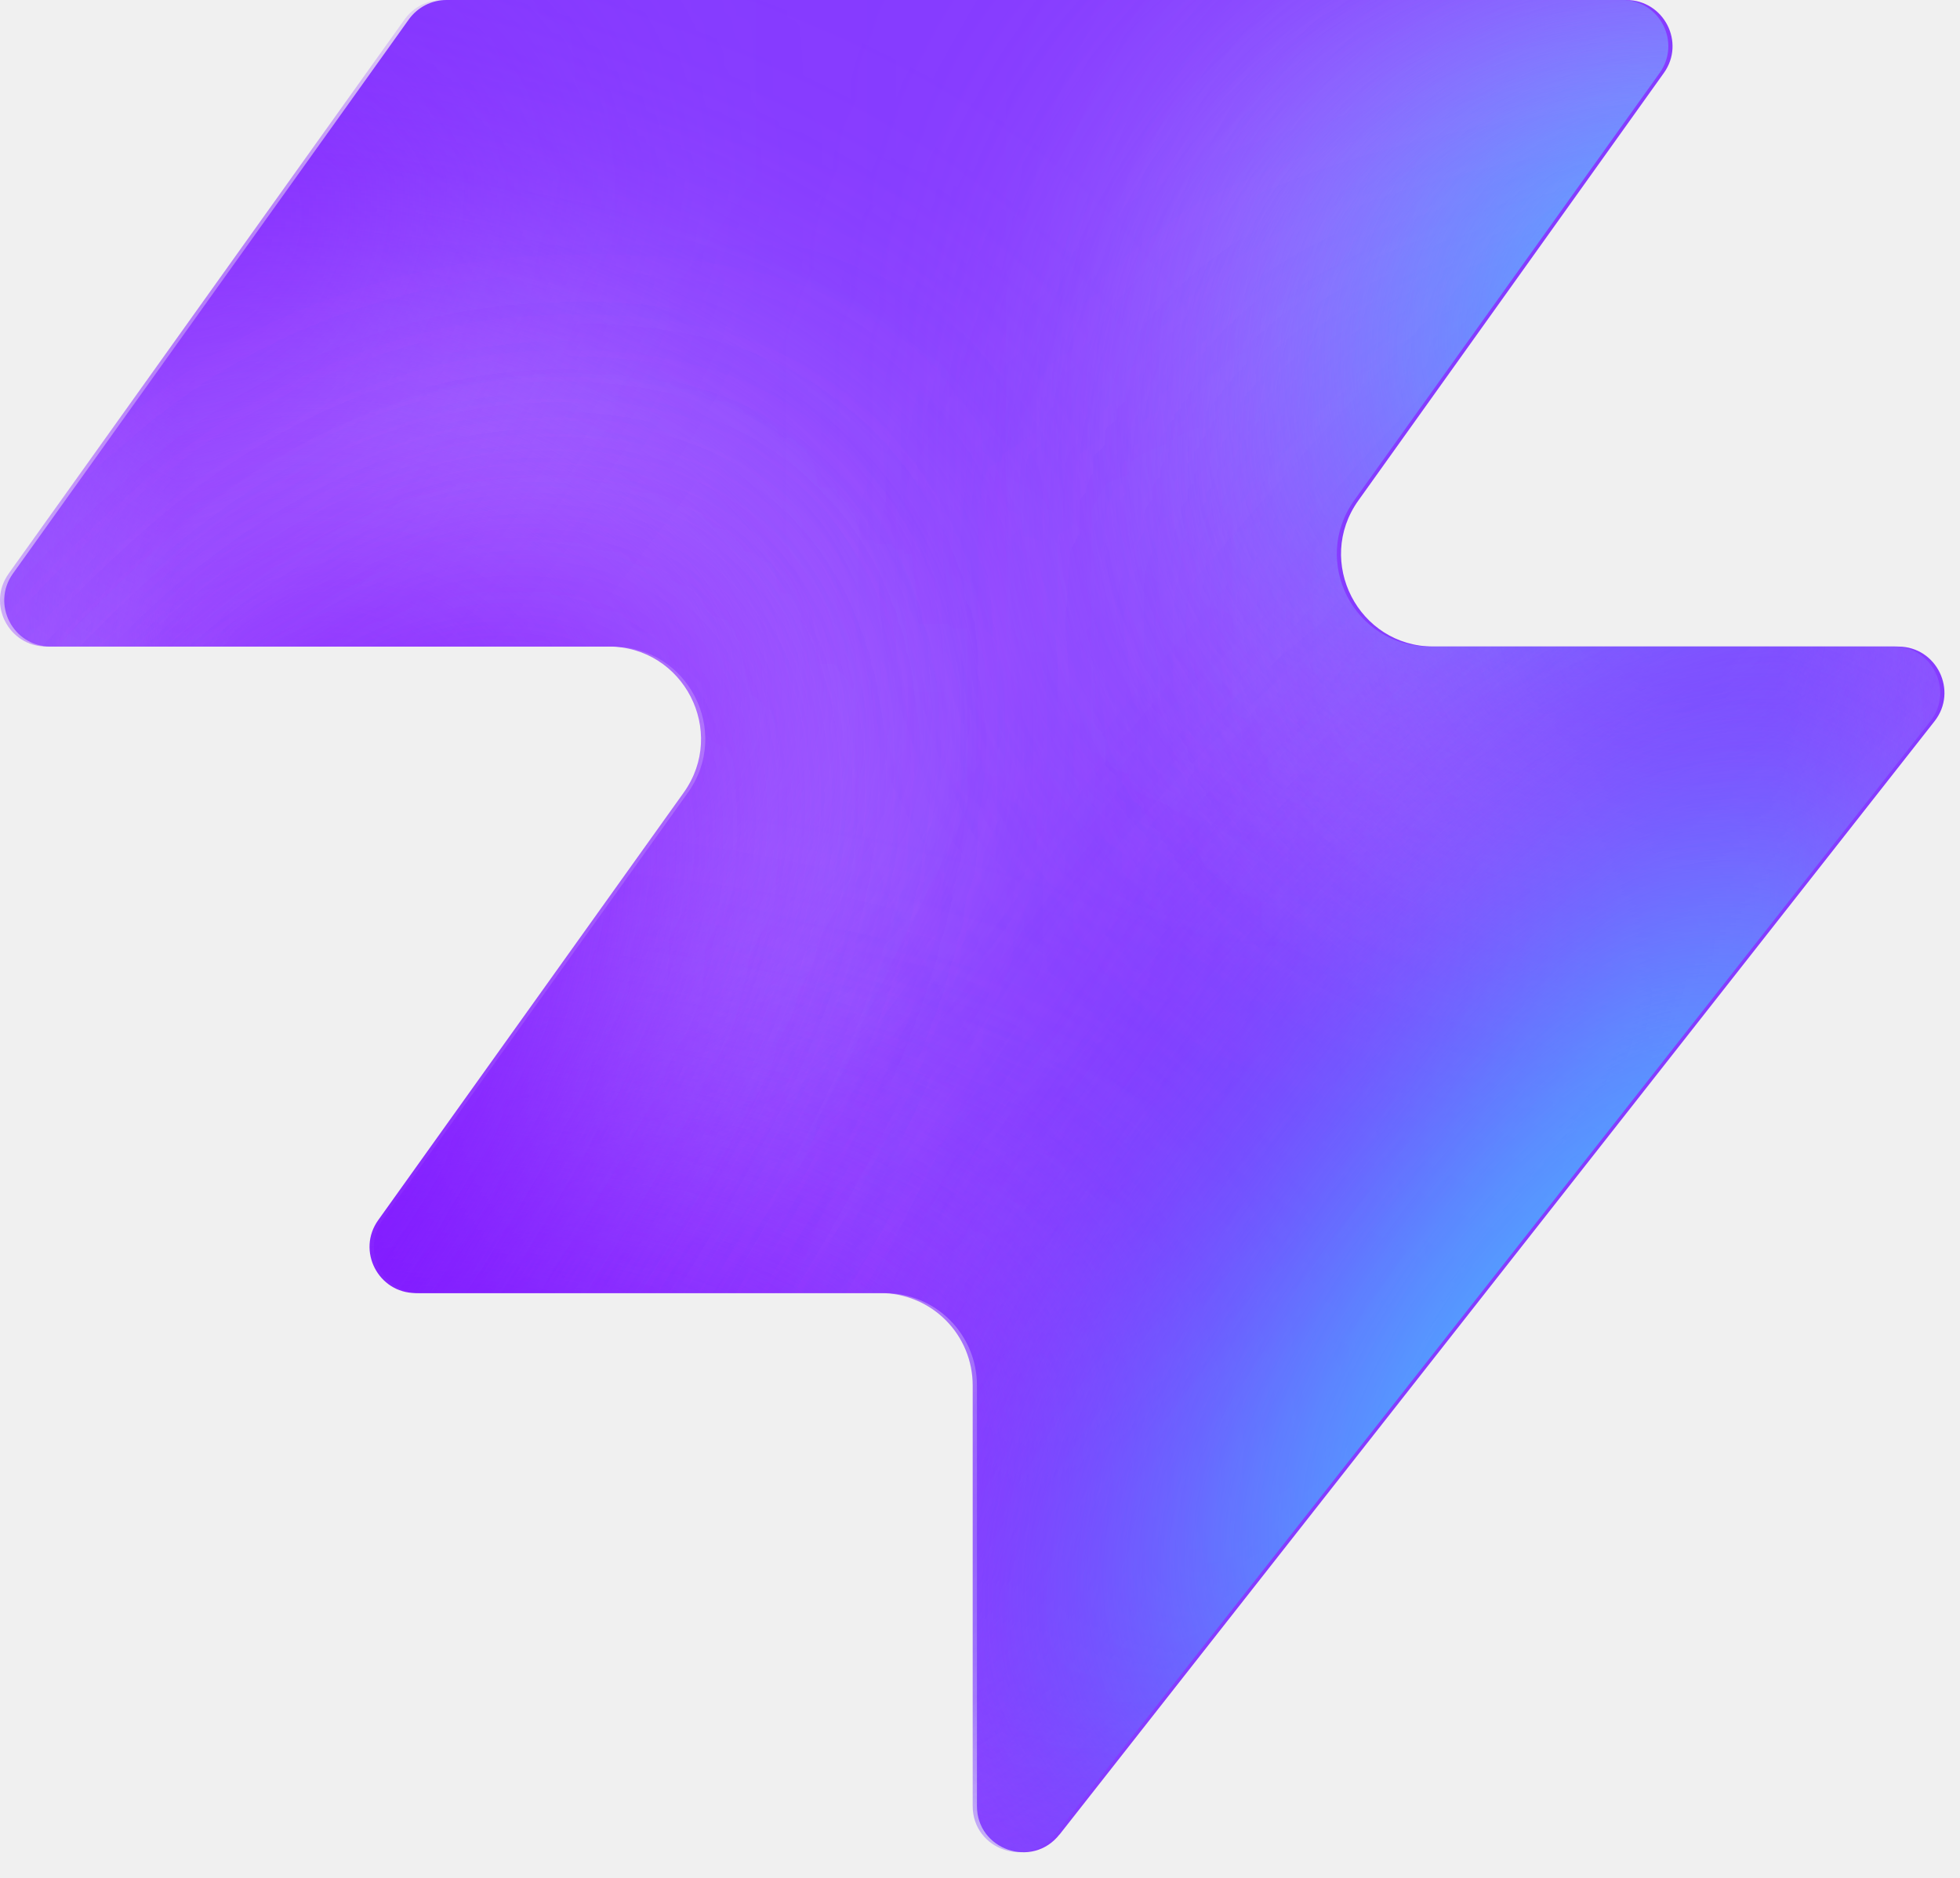
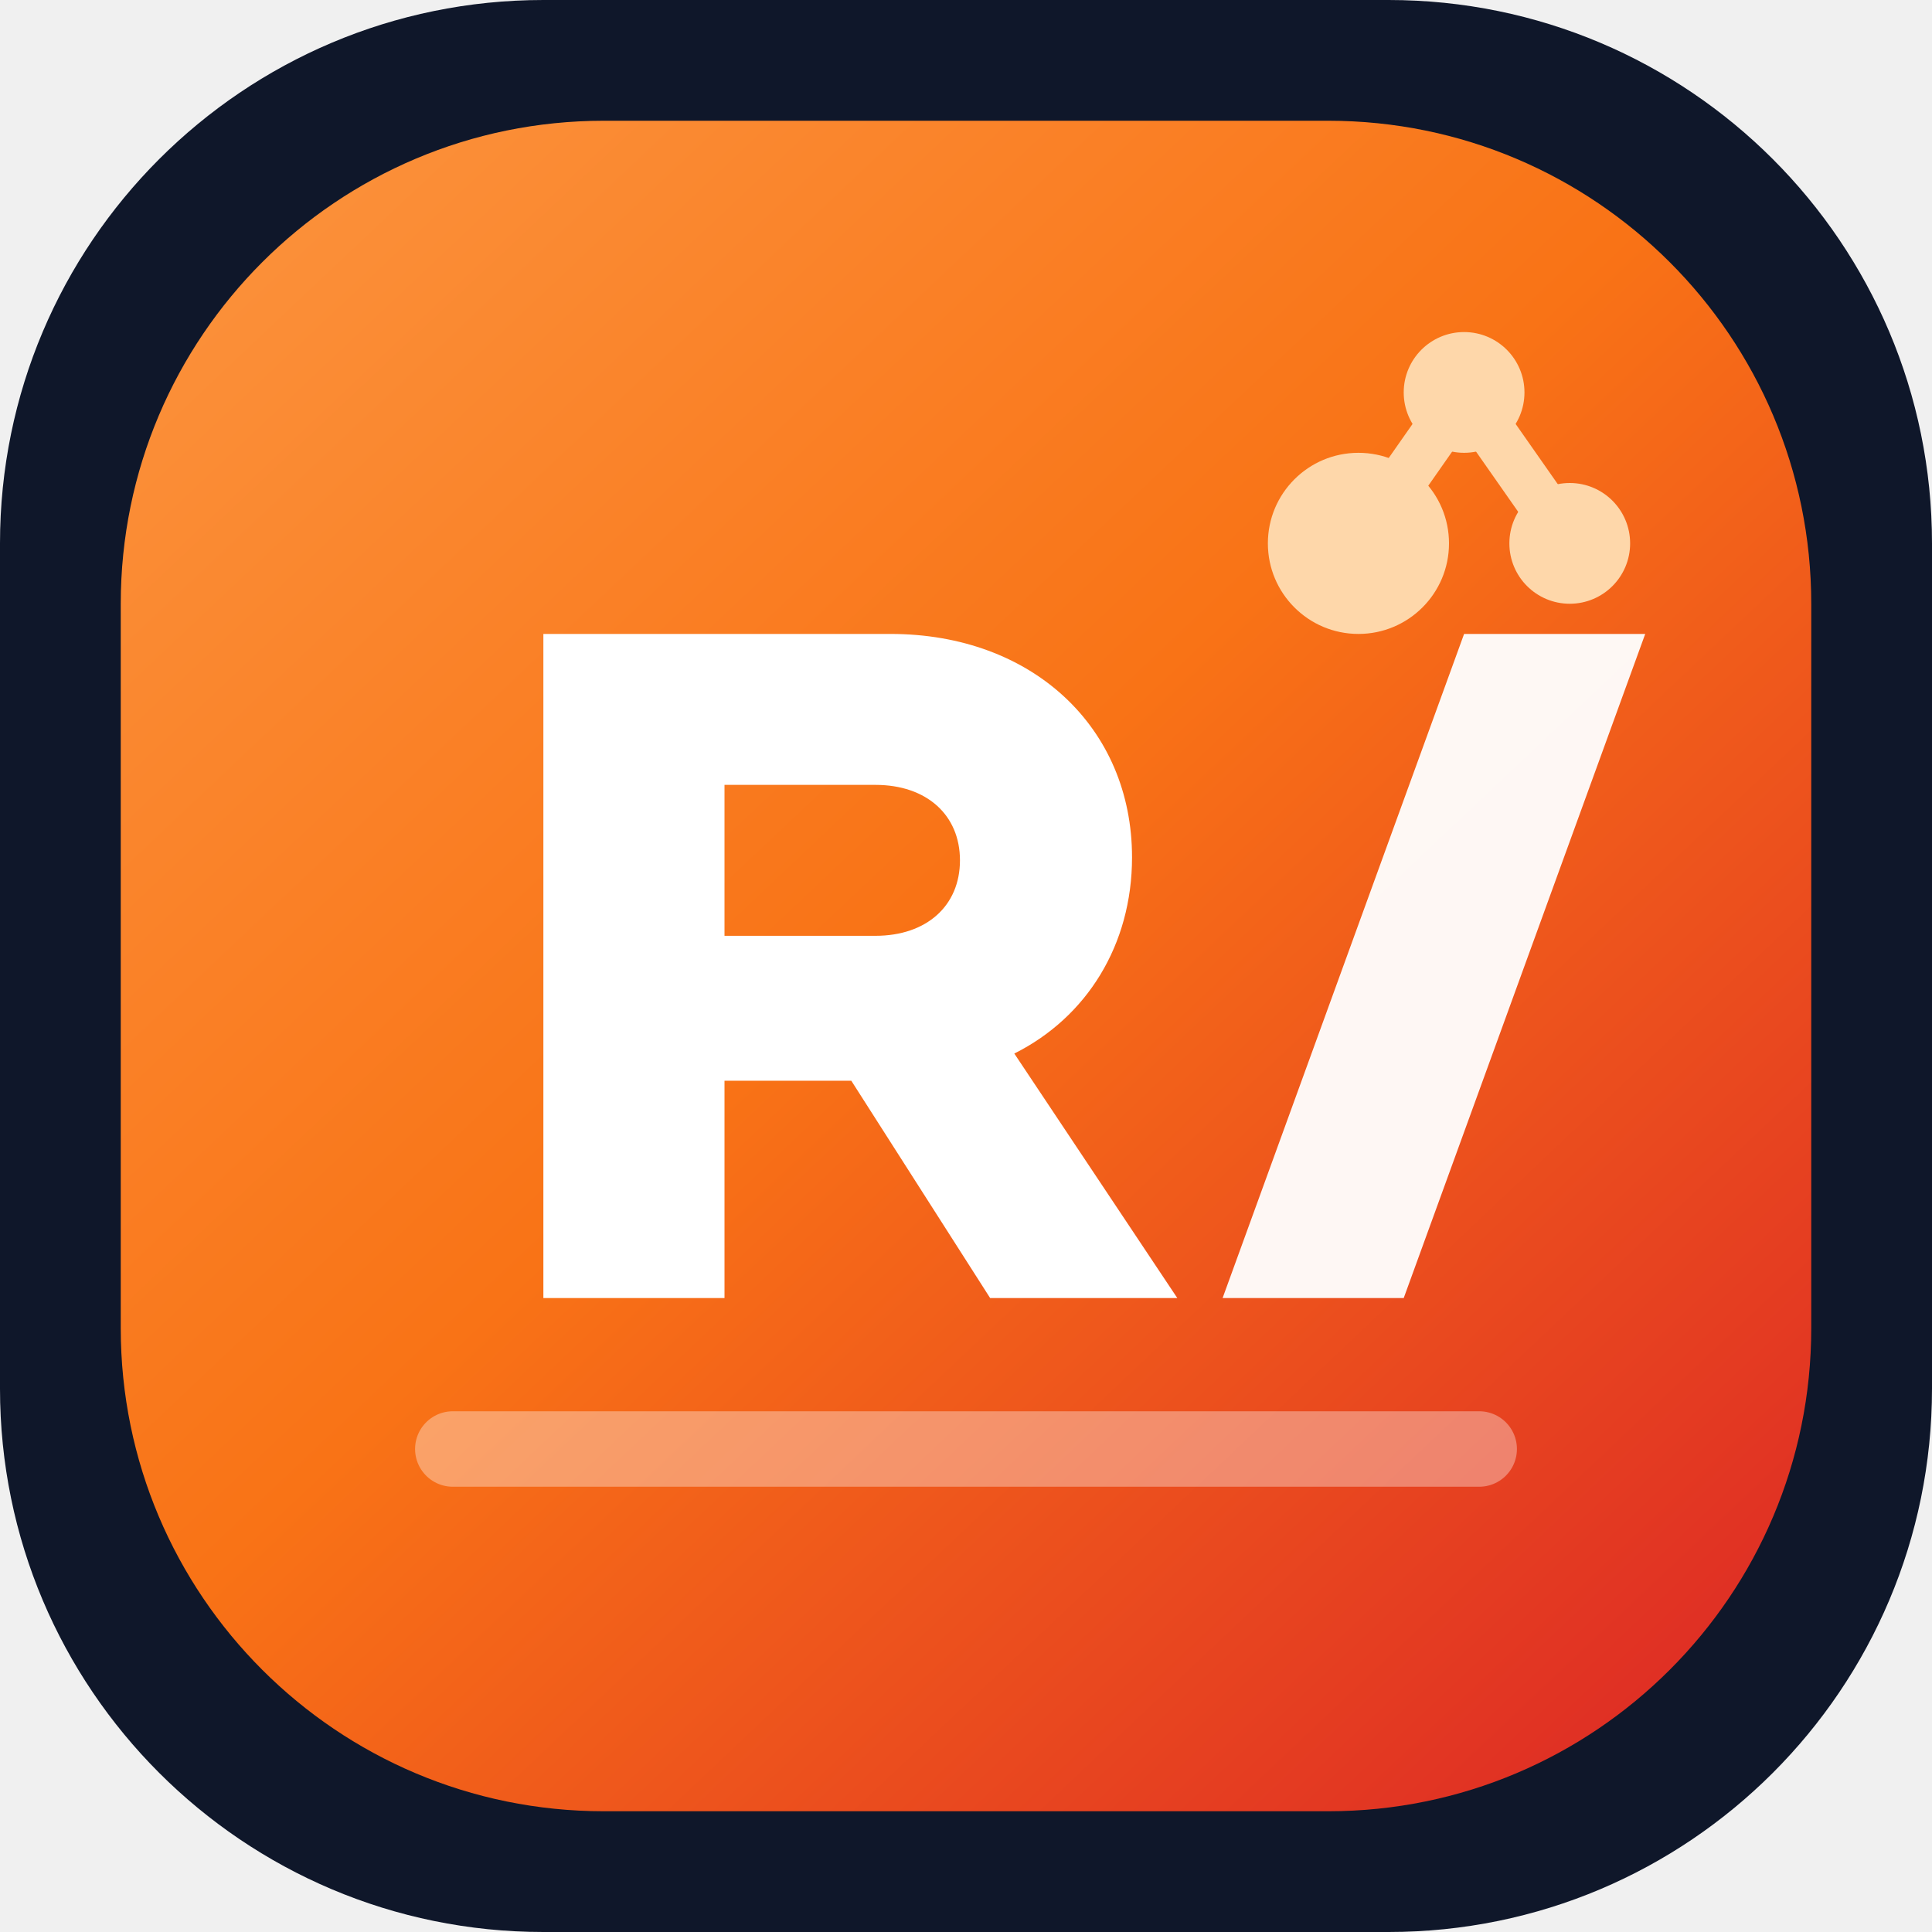
- <svg xmlns="http://www.w3.org/2000/svg" width="48" height="46" fill="none" viewBox="0 0 48 46">
-   <path fill="#863bff" d="M25.946 44.938c-.664.845-2.021.375-2.021-.698V33.937a2.26 2.26 0 0 0-2.262-2.262H10.287c-.92 0-1.456-1.04-.92-1.788l7.48-10.471c1.07-1.497 0-3.578-1.842-3.578H1.237c-.92 0-1.456-1.04-.92-1.788L10.013.474c.214-.297.556-.474.92-.474h28.894c.92 0 1.456 1.04.92 1.788l-7.48 10.471c-1.07 1.498 0 3.579 1.842 3.579h11.377c.943 0 1.473 1.088.89 1.83L25.947 44.94z" style="fill:#863bff;fill:color(display-p3 .525 .23 1);fill-opacity:1" />
-   <mask id="a" width="48" height="46" x="0" y="0" maskUnits="userSpaceOnUse" style="mask-type:alpha">
-     <path fill="#000" d="M25.842 44.938c-.664.844-2.021.375-2.021-.698V33.937a2.26 2.26 0 0 0-2.262-2.262H10.183c-.92 0-1.456-1.04-.92-1.788l7.48-10.471c1.07-1.498 0-3.579-1.842-3.579H1.133c-.92 0-1.456-1.04-.92-1.787L9.91.473c.214-.297.556-.474.92-.474h28.894c.92 0 1.456 1.04.92 1.788l-7.48 10.471c-1.07 1.498 0 3.578 1.842 3.578h11.377c.943 0 1.473 1.088.89 1.832L25.843 44.94z" style="fill:#000;fill-opacity:1" />
-   </mask>
-   <g mask="url(#a)">
-     <g filter="url(#b)">
-       <ellipse cx="5.508" cy="14.704" fill="#ede6ff" rx="5.508" ry="14.704" style="fill:#ede6ff;fill:color(display-p3 .927 .903 1);fill-opacity:1" transform="matrix(.00324 1 1 -.00324 -4.47 31.516)" />
-     </g>
-     <g filter="url(#c)">
-       <ellipse cx="10.399" cy="29.851" fill="#ede6ff" rx="10.399" ry="29.851" style="fill:#ede6ff;fill:color(display-p3 .927 .903 1);fill-opacity:1" transform="matrix(.00324 1 1 -.00324 -39.328 7.883)" />
-     </g>
-     <g filter="url(#d)">
-       <ellipse cx="5.508" cy="30.487" fill="#7e14ff" rx="5.508" ry="30.487" style="fill:#7e14ff;fill:color(display-p3 .492 .077 1);fill-opacity:1" transform="rotate(89.814 -25.913 -14.639)scale(1 -1)" />
-     </g>
-     <g filter="url(#e)">
-       <ellipse cx="5.508" cy="30.599" fill="#7e14ff" rx="5.508" ry="30.599" style="fill:#7e14ff;fill:color(display-p3 .492 .077 1);fill-opacity:1" transform="rotate(89.814 -32.644 -3.334)scale(1 -1)" />
-     </g>
-     <g filter="url(#f)">
-       <ellipse cx="5.508" cy="30.599" fill="#7e14ff" rx="5.508" ry="30.599" style="fill:#7e14ff;fill:color(display-p3 .492 .077 1);fill-opacity:1" transform="matrix(.00324 1 1 -.00324 -34.34 30.47)" />
-     </g>
-     <g filter="url(#g)">
-       <ellipse cx="14.072" cy="22.078" fill="#ede6ff" rx="14.072" ry="22.078" style="fill:#ede6ff;fill:color(display-p3 .927 .903 1);fill-opacity:1" transform="rotate(93.35 24.506 48.493)scale(-1 1)" />
-     </g>
-     <g filter="url(#h)">
-       <ellipse cx="3.47" cy="21.501" fill="#7e14ff" rx="3.47" ry="21.501" style="fill:#7e14ff;fill:color(display-p3 .492 .077 1);fill-opacity:1" transform="rotate(89.009 28.708 47.59)scale(-1 1)" />
-     </g>
-     <g filter="url(#i)">
-       <ellipse cx="3.47" cy="21.501" fill="#7e14ff" rx="3.47" ry="21.501" style="fill:#7e14ff;fill:color(display-p3 .492 .077 1);fill-opacity:1" transform="rotate(89.009 28.708 47.59)scale(-1 1)" />
-     </g>
-     <g filter="url(#j)">
-       <ellipse cx=".387" cy="8.972" fill="#7e14ff" rx="4.407" ry="29.108" style="fill:#7e14ff;fill:color(display-p3 .492 .077 1);fill-opacity:1" transform="rotate(39.51 .387 8.972)" />
-     </g>
-     <g filter="url(#k)">
-       <ellipse cx="47.523" cy="-6.092" fill="#7e14ff" rx="4.407" ry="29.108" style="fill:#7e14ff;fill:color(display-p3 .492 .077 1);fill-opacity:1" transform="rotate(37.892 47.523 -6.092)" />
-     </g>
-     <g filter="url(#l)">
-       <ellipse cx="41.412" cy="6.333" fill="#47bfff" rx="5.971" ry="9.665" style="fill:#47bfff;fill:color(display-p3 .28 .748 1);fill-opacity:1" transform="rotate(37.892 41.412 6.333)" />
-     </g>
-     <g filter="url(#m)">
-       <ellipse cx="-1.879" cy="38.332" fill="#7e14ff" rx="4.407" ry="29.108" style="fill:#7e14ff;fill:color(display-p3 .492 .077 1);fill-opacity:1" transform="rotate(37.892 -1.88 38.332)" />
-     </g>
-     <g filter="url(#n)">
-       <ellipse cx="-1.879" cy="38.332" fill="#7e14ff" rx="4.407" ry="29.108" style="fill:#7e14ff;fill:color(display-p3 .492 .077 1);fill-opacity:1" transform="rotate(37.892 -1.88 38.332)" />
-     </g>
-     <g filter="url(#o)">
-       <ellipse cx="35.651" cy="29.907" fill="#7e14ff" rx="4.407" ry="29.108" style="fill:#7e14ff;fill:color(display-p3 .492 .077 1);fill-opacity:1" transform="rotate(37.892 35.651 29.907)" />
-     </g>
-     <g filter="url(#p)">
-       <ellipse cx="38.418" cy="32.4" fill="#47bfff" rx="5.971" ry="15.297" style="fill:#47bfff;fill:color(display-p3 .28 .748 1);fill-opacity:1" transform="rotate(37.892 38.418 32.4)" />
-     </g>
-   </g>
+ <svg xmlns="http://www.w3.org/2000/svg" width="64" height="64" viewBox="0 0 64 64" fill="none">
+   <rect width="64" height="64" rx="18" fill="#0F172A" />
+   <rect x="4" y="4" width="56" height="56" rx="16" fill="url(#bg)" />
+   <path d="M18 43V21H29.5C34.2 21 37.5 24.1 37.5 28.4C37.5 31.3 36 33.7 33.6 34.9L39 43H32.8L28.2 35.8H24V43H18ZM24 31H29C30.7 31 31.8 30 31.8 28.5C31.8 27 30.7 26 29 26H24V31Z" fill="white" />
+   <path d="M40.5 43L48.5 21H54.5L46.5 43H40.5Z" fill="white" opacity="0.95" />
+   <circle cx="45" cy="18" r="3" fill="#FED7AA" />
+   <circle cx="52" cy="18" r="2" fill="#FED7AA" />
+   <circle cx="48.5" cy="13" r="2" fill="#FED7AA" />
+   <path d="M45 18L48.5 13L52 18" stroke="#FED7AA" stroke-width="1.6" stroke-linecap="round" stroke-linejoin="round" />
+   <path d="M15 48H49" stroke="white" stroke-opacity="0.35" stroke-width="2.5" stroke-linecap="round" />
  <defs>
-     <filter id="b" width="60.045" height="41.654" x="-19.77" y="16.149" color-interpolation-filters="sRGB" filterUnits="userSpaceOnUse">
-       <feFlood flood-opacity="0" result="BackgroundImageFix" />
-       <feBlend in="SourceGraphic" in2="BackgroundImageFix" result="shape" />
-       <feGaussianBlur result="effect1_foregroundBlur_2002_17158" stdDeviation="7.659" />
-     </filter>
-     <filter id="c" width="90.34" height="51.437" x="-54.613" y="-7.533" color-interpolation-filters="sRGB" filterUnits="userSpaceOnUse">
-       <feFlood flood-opacity="0" result="BackgroundImageFix" />
-       <feBlend in="SourceGraphic" in2="BackgroundImageFix" result="shape" />
-       <feGaussianBlur result="effect1_foregroundBlur_2002_17158" stdDeviation="7.659" />
-     </filter>
-     <filter id="d" width="79.355" height="29.4" x="-49.64" y="2.03" color-interpolation-filters="sRGB" filterUnits="userSpaceOnUse">
-       <feFlood flood-opacity="0" result="BackgroundImageFix" />
-       <feBlend in="SourceGraphic" in2="BackgroundImageFix" result="shape" />
-       <feGaussianBlur result="effect1_foregroundBlur_2002_17158" stdDeviation="4.596" />
-     </filter>
-     <filter id="e" width="79.579" height="29.4" x="-45.045" y="20.029" color-interpolation-filters="sRGB" filterUnits="userSpaceOnUse">
-       <feFlood flood-opacity="0" result="BackgroundImageFix" />
-       <feBlend in="SourceGraphic" in2="BackgroundImageFix" result="shape" />
-       <feGaussianBlur result="effect1_foregroundBlur_2002_17158" stdDeviation="4.596" />
-     </filter>
-     <filter id="f" width="79.579" height="29.4" x="-43.513" y="21.178" color-interpolation-filters="sRGB" filterUnits="userSpaceOnUse">
-       <feFlood flood-opacity="0" result="BackgroundImageFix" />
-       <feBlend in="SourceGraphic" in2="BackgroundImageFix" result="shape" />
-       <feGaussianBlur result="effect1_foregroundBlur_2002_17158" stdDeviation="4.596" />
-     </filter>
-     <filter id="g" width="74.749" height="58.852" x="15.756" y="-17.901" color-interpolation-filters="sRGB" filterUnits="userSpaceOnUse">
-       <feFlood flood-opacity="0" result="BackgroundImageFix" />
-       <feBlend in="SourceGraphic" in2="BackgroundImageFix" result="shape" />
-       <feGaussianBlur result="effect1_foregroundBlur_2002_17158" stdDeviation="7.659" />
-     </filter>
-     <filter id="h" width="61.377" height="25.362" x="23.548" y="2.284" color-interpolation-filters="sRGB" filterUnits="userSpaceOnUse">
-       <feFlood flood-opacity="0" result="BackgroundImageFix" />
-       <feBlend in="SourceGraphic" in2="BackgroundImageFix" result="shape" />
-       <feGaussianBlur result="effect1_foregroundBlur_2002_17158" stdDeviation="4.596" />
-     </filter>
-     <filter id="i" width="61.377" height="25.362" x="23.548" y="2.284" color-interpolation-filters="sRGB" filterUnits="userSpaceOnUse">
-       <feFlood flood-opacity="0" result="BackgroundImageFix" />
-       <feBlend in="SourceGraphic" in2="BackgroundImageFix" result="shape" />
-       <feGaussianBlur result="effect1_foregroundBlur_2002_17158" stdDeviation="4.596" />
-     </filter>
-     <filter id="j" width="56.045" height="63.649" x="-27.636" y="-22.853" color-interpolation-filters="sRGB" filterUnits="userSpaceOnUse">
-       <feFlood flood-opacity="0" result="BackgroundImageFix" />
-       <feBlend in="SourceGraphic" in2="BackgroundImageFix" result="shape" />
-       <feGaussianBlur result="effect1_foregroundBlur_2002_17158" stdDeviation="4.596" />
-     </filter>
-     <filter id="k" width="54.814" height="64.646" x="20.116" y="-38.415" color-interpolation-filters="sRGB" filterUnits="userSpaceOnUse">
-       <feFlood flood-opacity="0" result="BackgroundImageFix" />
-       <feBlend in="SourceGraphic" in2="BackgroundImageFix" result="shape" />
-       <feGaussianBlur result="effect1_foregroundBlur_2002_17158" stdDeviation="4.596" />
-     </filter>
-     <filter id="l" width="33.541" height="35.313" x="24.641" y="-11.323" color-interpolation-filters="sRGB" filterUnits="userSpaceOnUse">
-       <feFlood flood-opacity="0" result="BackgroundImageFix" />
-       <feBlend in="SourceGraphic" in2="BackgroundImageFix" result="shape" />
-       <feGaussianBlur result="effect1_foregroundBlur_2002_17158" stdDeviation="4.596" />
-     </filter>
-     <filter id="m" width="54.814" height="64.646" x="-29.286" y="6.009" color-interpolation-filters="sRGB" filterUnits="userSpaceOnUse">
-       <feFlood flood-opacity="0" result="BackgroundImageFix" />
-       <feBlend in="SourceGraphic" in2="BackgroundImageFix" result="shape" />
-       <feGaussianBlur result="effect1_foregroundBlur_2002_17158" stdDeviation="4.596" />
-     </filter>
-     <filter id="n" width="54.814" height="64.646" x="-29.286" y="6.009" color-interpolation-filters="sRGB" filterUnits="userSpaceOnUse">
-       <feFlood flood-opacity="0" result="BackgroundImageFix" />
-       <feBlend in="SourceGraphic" in2="BackgroundImageFix" result="shape" />
-       <feGaussianBlur result="effect1_foregroundBlur_2002_17158" stdDeviation="4.596" />
-     </filter>
-     <filter id="o" width="54.814" height="64.646" x="8.244" y="-2.416" color-interpolation-filters="sRGB" filterUnits="userSpaceOnUse">
-       <feFlood flood-opacity="0" result="BackgroundImageFix" />
-       <feBlend in="SourceGraphic" in2="BackgroundImageFix" result="shape" />
-       <feGaussianBlur result="effect1_foregroundBlur_2002_17158" stdDeviation="4.596" />
-     </filter>
-     <filter id="p" width="39.409" height="43.623" x="18.713" y="10.588" color-interpolation-filters="sRGB" filterUnits="userSpaceOnUse">
-       <feFlood flood-opacity="0" result="BackgroundImageFix" />
-       <feBlend in="SourceGraphic" in2="BackgroundImageFix" result="shape" />
-       <feGaussianBlur result="effect1_foregroundBlur_2002_17158" stdDeviation="4.596" />
-     </filter>
+     <linearGradient id="bg" x1="7" y1="6" x2="58" y2="60" gradientUnits="userSpaceOnUse">
+       <stop stop-color="#FB923C" />
+       <stop offset="0.45" stop-color="#F97316" />
+       <stop offset="1" stop-color="#DC2626" />
+     </linearGradient>
  </defs>
</svg>
